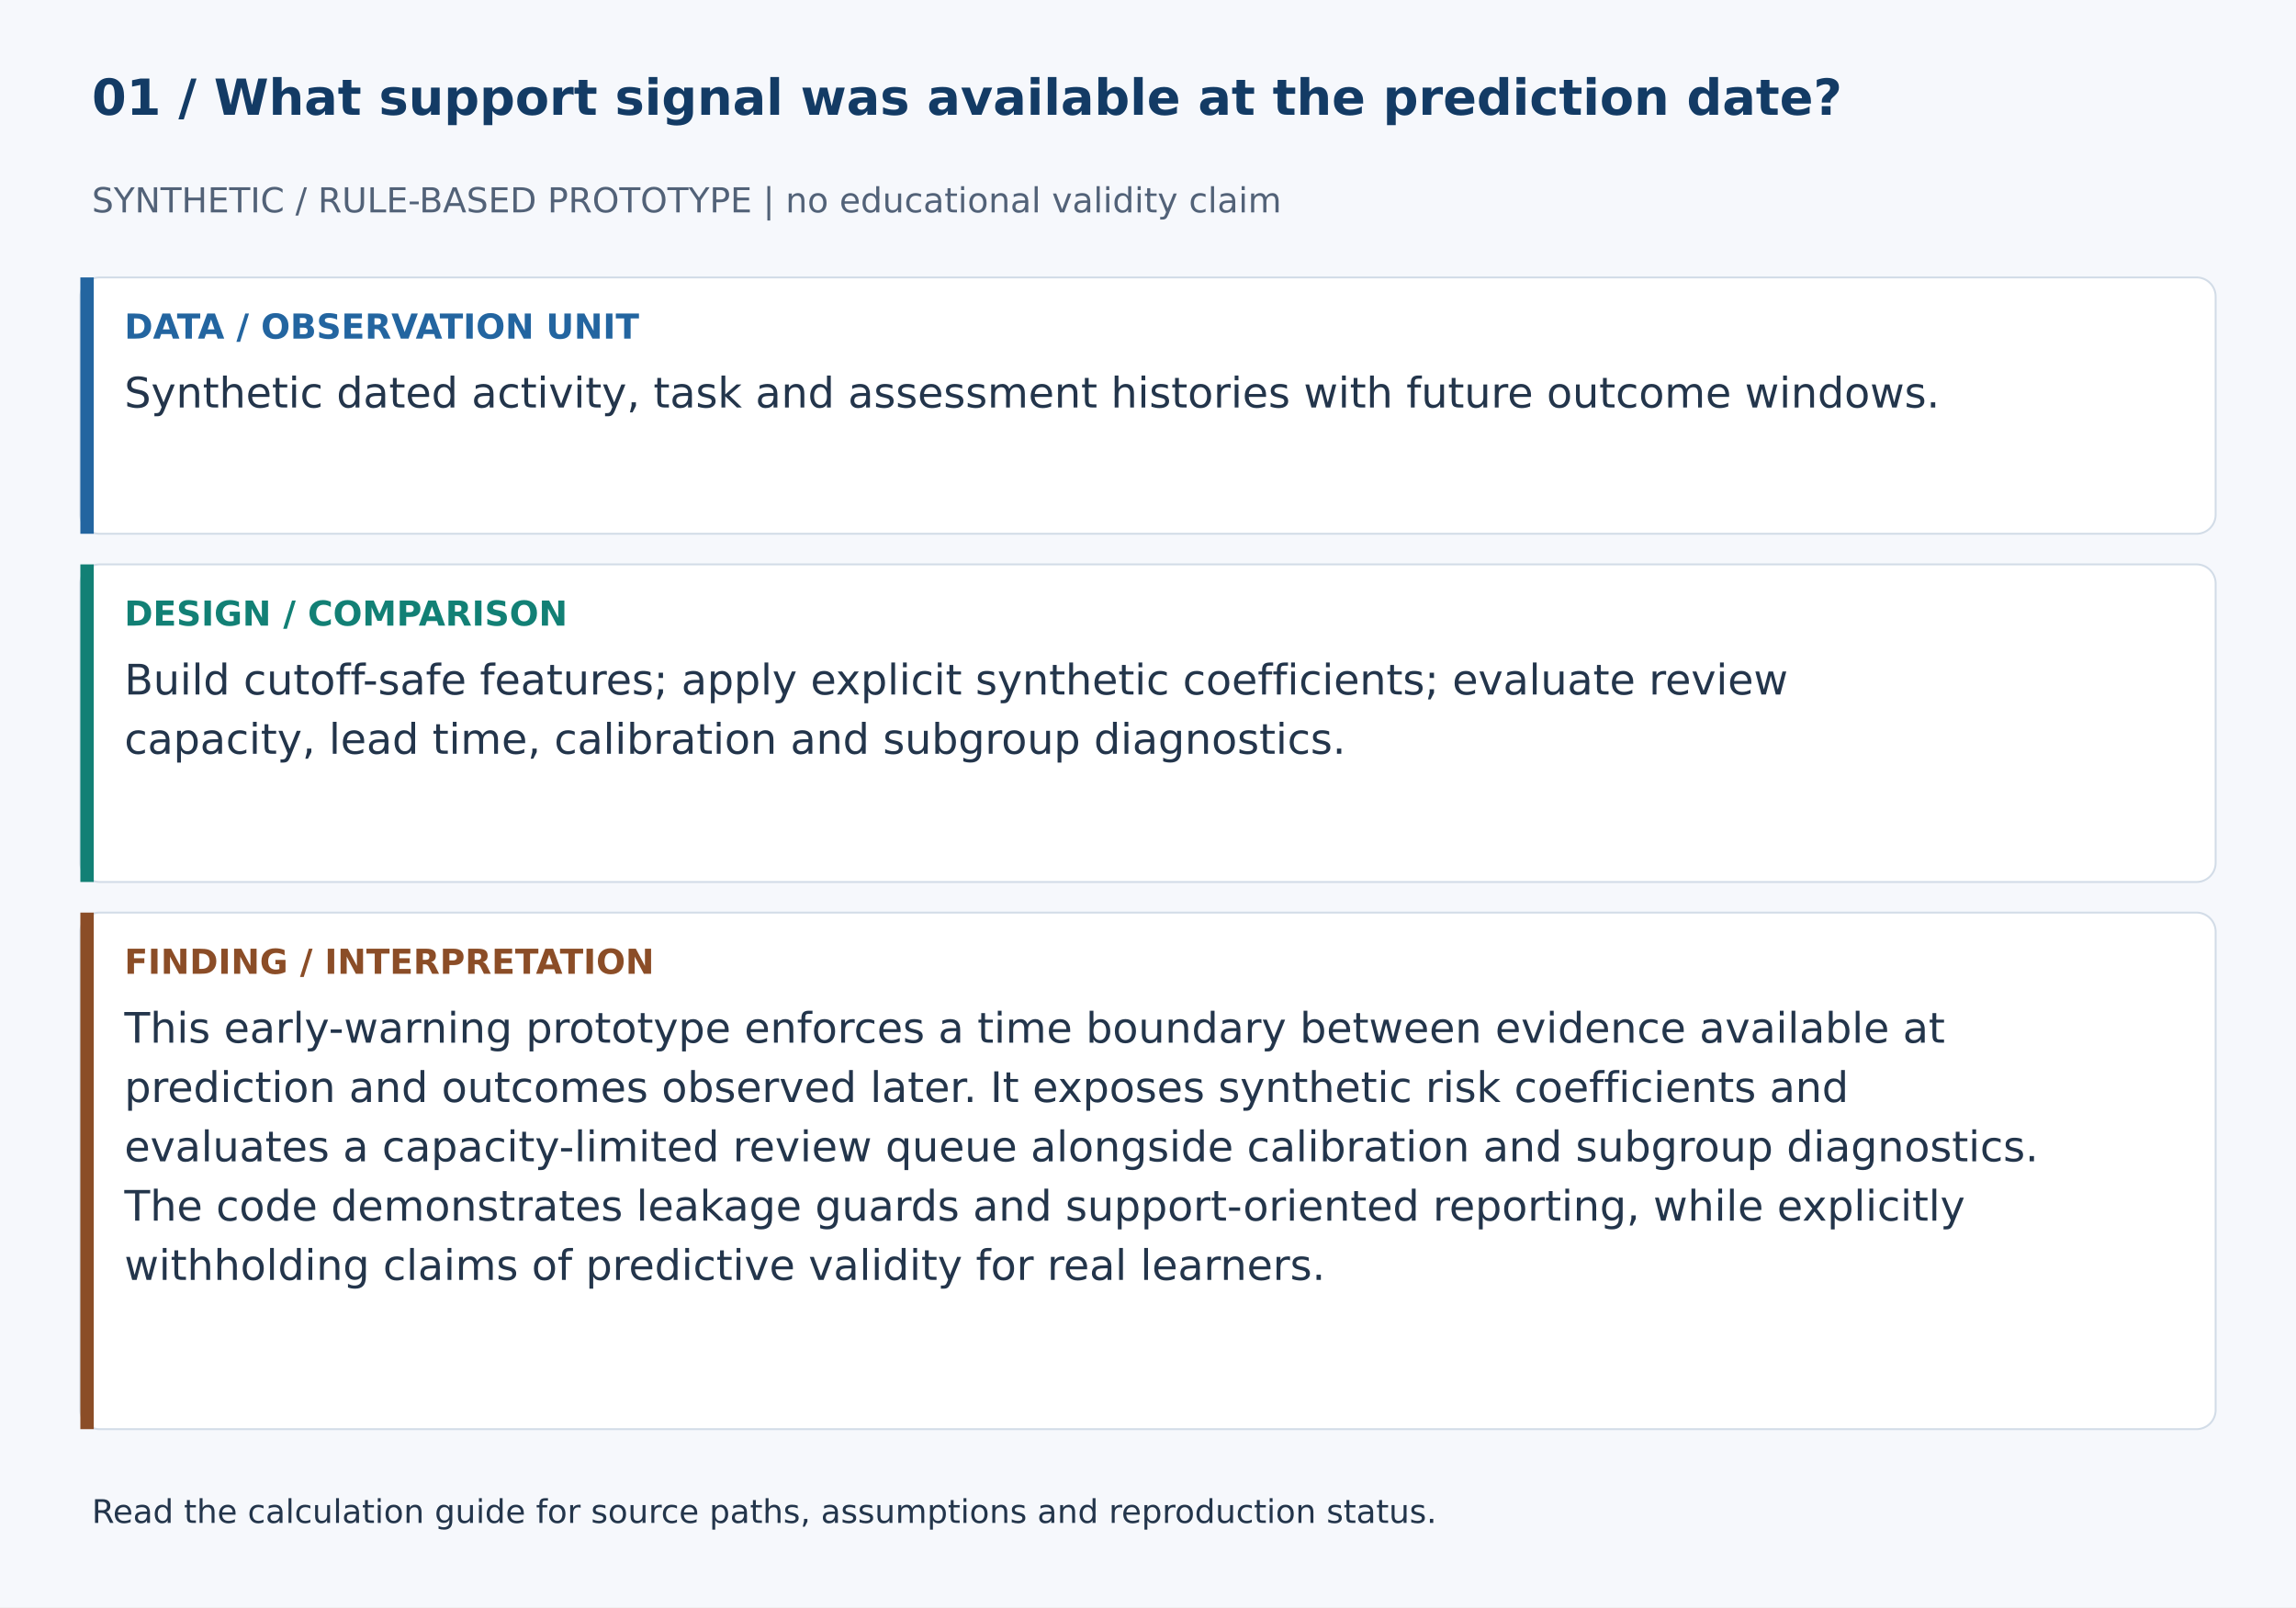
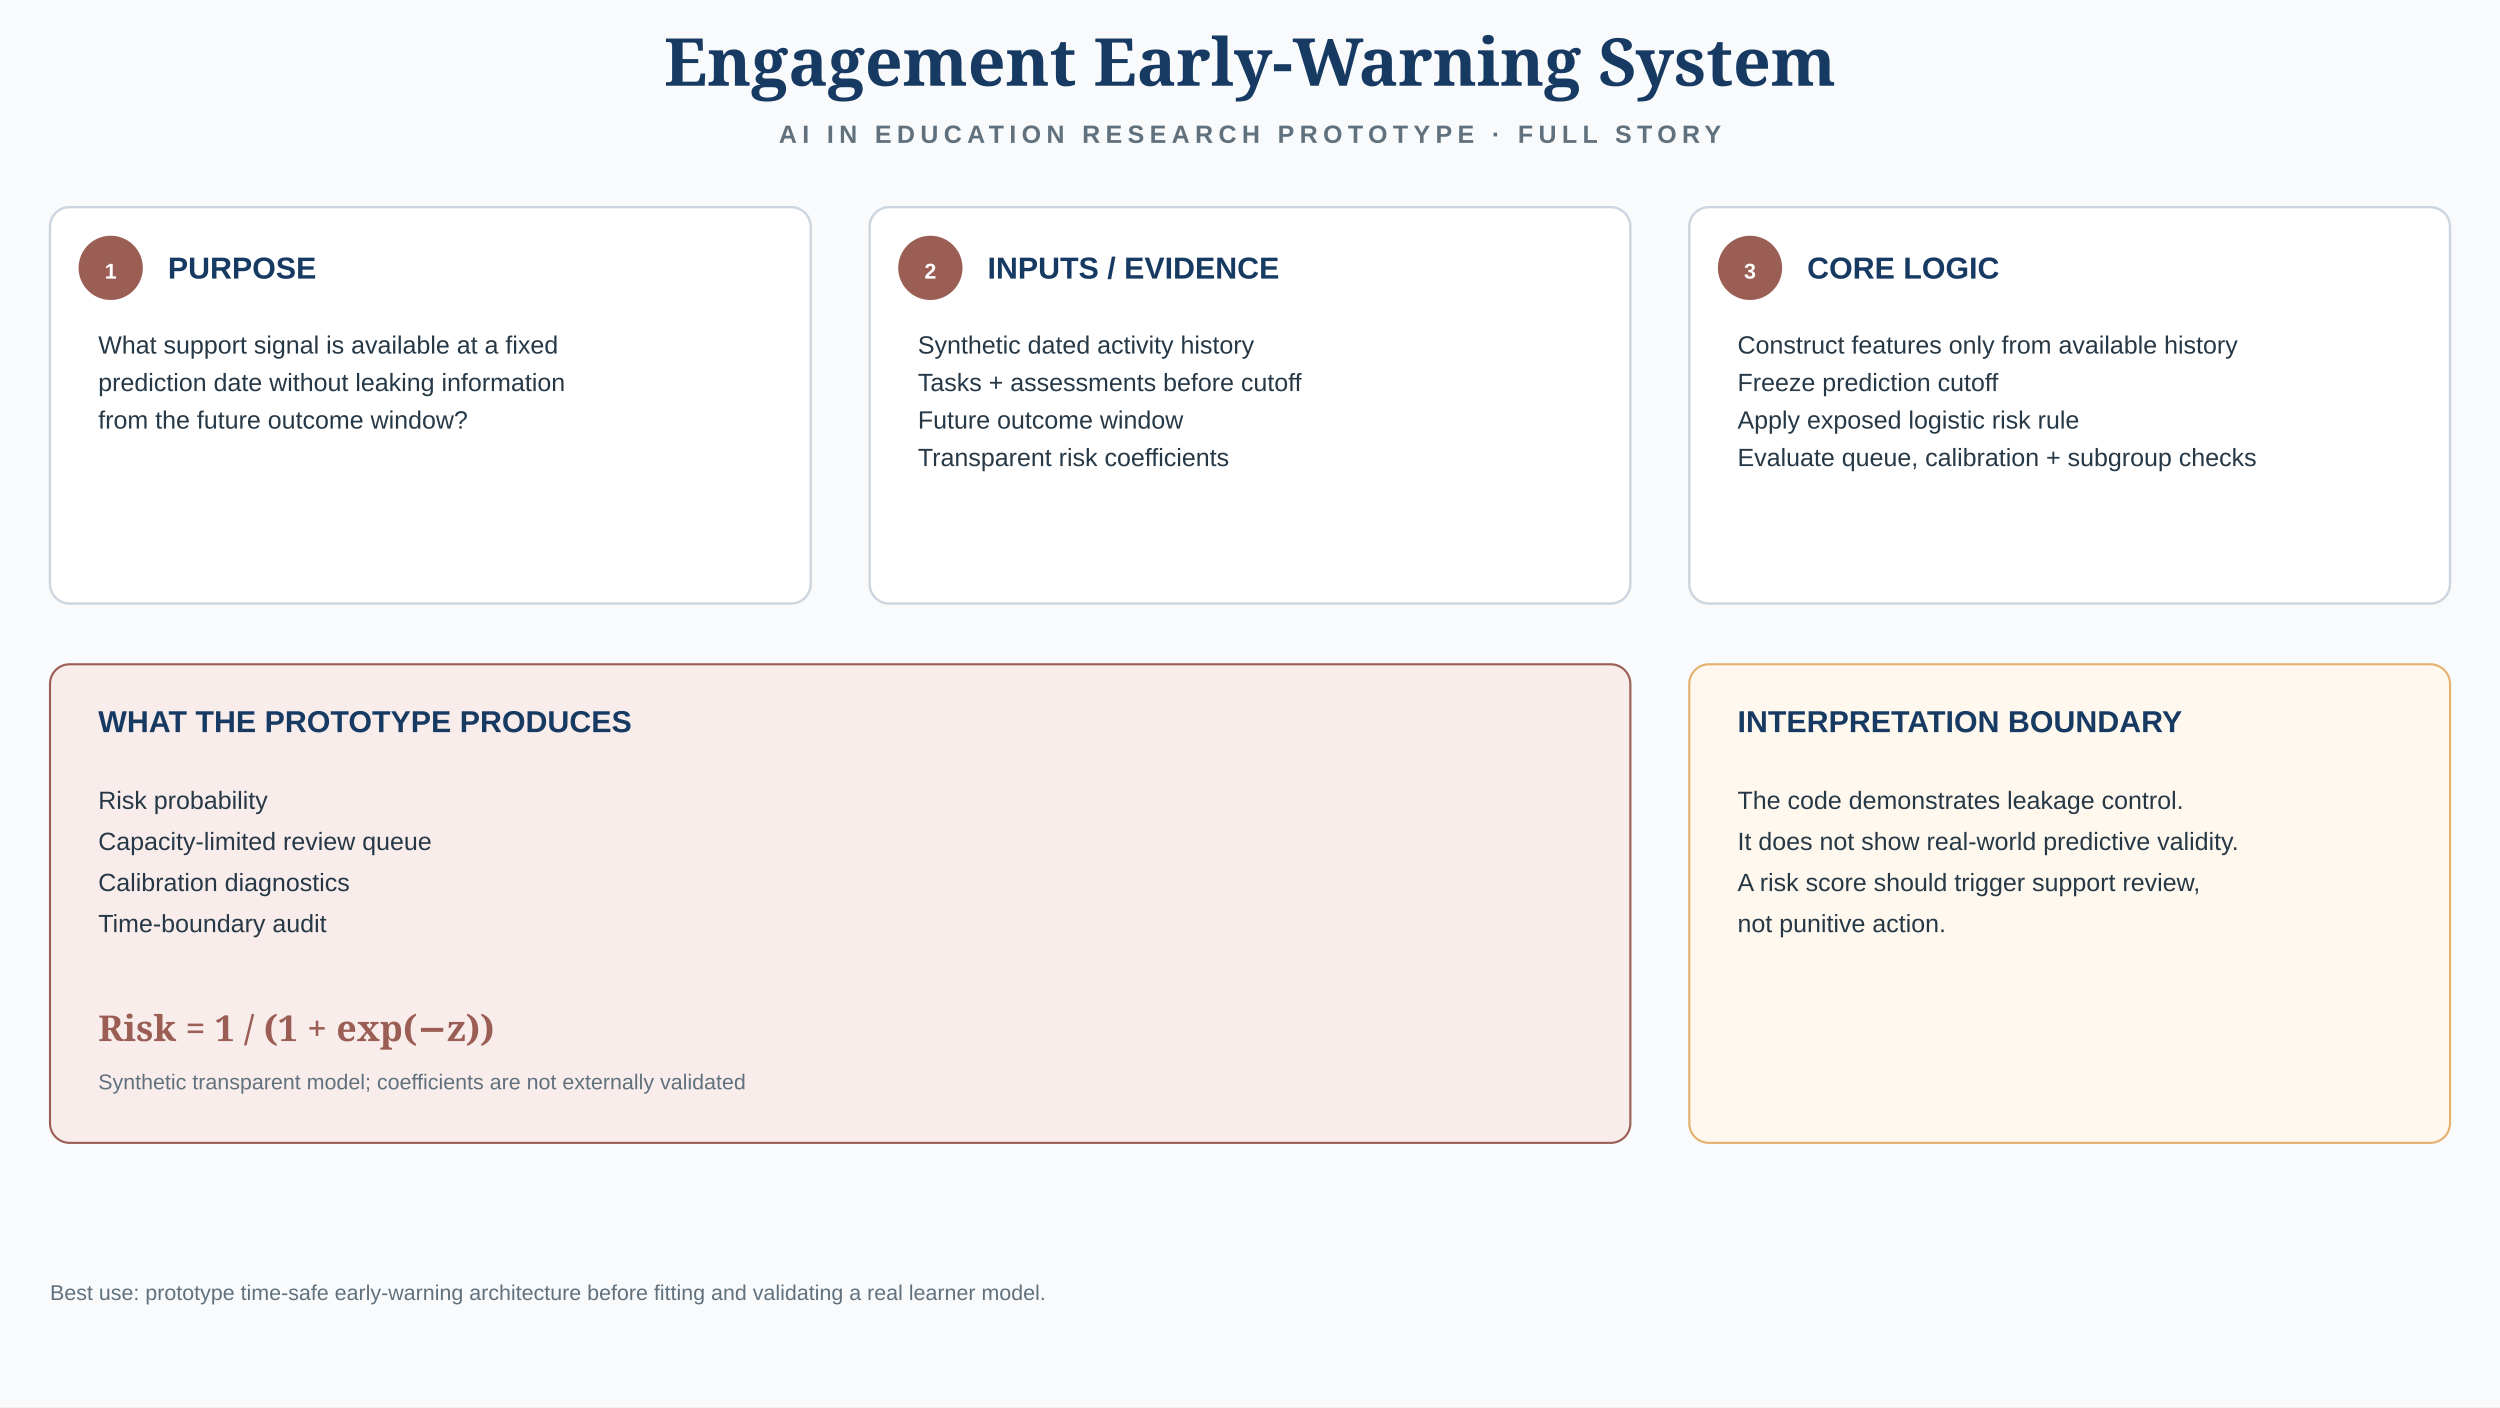
- <svg xmlns="http://www.w3.org/2000/svg" width="1200" height="840" viewBox="0 0 1200 840" role="img">
-   <rect width="1200" height="840" fill="#f6f8fc" />
-   <text x="48" y="60" font-family="DejaVu Sans,Arial,sans-serif" font-size="26" fill="#133b65" font-weight="700">01 / What support signal was available at the prediction date?</text>
-   <text x="48" y="111" font-family="DejaVu Sans,Arial,sans-serif" font-size="18" fill="#526278" font-weight="400">SYNTHETIC / RULE-BASED PROTOTYPE | no educational validity claim</text>
-   <rect x="42" y="145" width="1116" height="134" rx="10" fill="white" stroke="#d2dce7" />
-   <rect x="42" y="145" width="7" height="134" fill="#2365a0" />
-   <text x="65" y="177" font-family="DejaVu Sans,Arial,sans-serif" font-size="18" fill="#2365a0" font-weight="700">DATA / OBSERVATION UNIT</text>
-   <text x="65" y="213" font-family="DejaVu Sans,Arial,sans-serif" font-size="22" fill="#23354b" font-weight="400">Synthetic dated activity, task and assessment histories with future outcome windows.</text>
-   <rect x="42" y="295" width="1116" height="166" rx="10" fill="white" stroke="#d2dce7" />
-   <rect x="42" y="295" width="7" height="166" fill="#128075" />
-   <text x="65" y="327" font-family="DejaVu Sans,Arial,sans-serif" font-size="18" fill="#128075" font-weight="700">DESIGN / COMPARISON</text>
-   <text x="65" y="363" font-family="DejaVu Sans,Arial,sans-serif" font-size="22" fill="#23354b" font-weight="400">Build cutoff-safe features; apply explicit synthetic coefficients; evaluate review</text>
-   <text x="65" y="394" font-family="DejaVu Sans,Arial,sans-serif" font-size="22" fill="#23354b" font-weight="400">capacity, lead time, calibration and subgroup diagnostics.</text>
-   <rect x="42" y="477" width="1116" height="270" rx="10" fill="white" stroke="#d2dce7" />
-   <rect x="42" y="477" width="7" height="270" fill="#8b4d27" />
-   <text x="65" y="509" font-family="DejaVu Sans,Arial,sans-serif" font-size="18" fill="#8b4d27" font-weight="700">FINDING / INTERPRETATION</text>
-   <text x="65" y="545" font-family="DejaVu Sans,Arial,sans-serif" font-size="22" fill="#23354b" font-weight="400">This early-warning prototype enforces a time boundary between evidence available at</text>
-   <text x="65" y="576" font-family="DejaVu Sans,Arial,sans-serif" font-size="22" fill="#23354b" font-weight="400">prediction and outcomes observed later. It exposes synthetic risk coefficients and</text>
-   <text x="65" y="607" font-family="DejaVu Sans,Arial,sans-serif" font-size="22" fill="#23354b" font-weight="400">evaluates a capacity-limited review queue alongside calibration and subgroup diagnostics.</text>
-   <text x="65" y="638" font-family="DejaVu Sans,Arial,sans-serif" font-size="22" fill="#23354b" font-weight="400">The code demonstrates leakage guards and support-oriented reporting, while explicitly</text>
-   <text x="65" y="669" font-family="DejaVu Sans,Arial,sans-serif" font-size="22" fill="#23354b" font-weight="400">withholding claims of predictive validity for real learners.</text>
-   <text x="48" y="796" font-family="DejaVu Sans,Arial,sans-serif" font-size="17" fill="#23354b" font-weight="400">Read the calculation guide for source paths, assumptions and reproduction status.</text>
+ <svg xmlns="http://www.w3.org/2000/svg" viewBox="0 0 1400 788">
+   <rect width="1400" height="788" fill="#F8FAFC" />
+   <style>.t{font:700 37px Georgia;fill:#173A63}.s{font:600 14px Arial;fill:#60717D;letter-spacing:3px}.h{font:700 17px Arial;fill:#173A63}.b{font:14px Arial;fill:#263846}.sm{font:12px Arial;fill:#60717D}.c{fill:#fff;stroke:#CBD6E0;stroke-width:1.35}.a{fill:#9A5E55}.soft{fill:#F9EDEC;stroke:#9A5E55;stroke-width:1.2}.w{fill:#FFF8EE;stroke:#E4B16F;stroke-width:1.2}.m{font:700 20px Georgia;fill:#9A5E55}</style>
+   <text x="700" y="48" text-anchor="middle" class="t">Engagement Early-Warning System</text>
+   <text x="700" y="80" text-anchor="middle" class="s">AI IN EDUCATION RESEARCH PROTOTYPE · FULL STORY</text>
+   <rect x="28" y="116" width="426" height="222" rx="11" class="c" />
+   <circle cx="62" cy="150" r="18" class="a" />
+   <text x="62" y="156" text-anchor="middle" fill="#fff" font-family="Arial" font-weight="700">1</text>
+   <text x="94" y="156" class="h">PURPOSE</text>
+   <text x="55" y="198" class="b">
+     <tspan x="55">What support signal is available at a fixed</tspan>
+     <tspan x="55" dy="21">prediction date without leaking information</tspan>
+     <tspan x="55" dy="21">from the future outcome window?</tspan>
+   </text>
+   <rect x="487" y="116" width="426" height="222" rx="11" class="c" />
+   <circle cx="521" cy="150" r="18" class="a" />
+   <text x="521" y="156" text-anchor="middle" fill="#fff" font-family="Arial" font-weight="700">2</text>
+   <text x="553" y="156" class="h">INPUTS / EVIDENCE</text>
+   <text x="514" y="198" class="b">
+     <tspan x="514">Synthetic dated activity history</tspan>
+     <tspan x="514" dy="21">Tasks + assessments before cutoff</tspan>
+     <tspan x="514" dy="21">Future outcome window</tspan>
+     <tspan x="514" dy="21">Transparent risk coefficients</tspan>
+   </text>
+   <rect x="946" y="116" width="426" height="222" rx="11" class="c" />
+   <circle cx="980" cy="150" r="18" class="a" />
+   <text x="980" y="156" text-anchor="middle" fill="#fff" font-family="Arial" font-weight="700">3</text>
+   <text x="1012" y="156" class="h">CORE LOGIC</text>
+   <text x="973" y="198" class="b">
+     <tspan x="973">Construct features only from available history</tspan>
+     <tspan x="973" dy="21">Freeze prediction cutoff</tspan>
+     <tspan x="973" dy="21">Apply exposed logistic risk rule</tspan>
+     <tspan x="973" dy="21">Evaluate queue, calibration + subgroup checks</tspan>
+   </text>
+   <rect x="28" y="372" width="885" height="268" rx="11" class="soft" />
+   <text x="55" y="410" class="h">WHAT THE PROTOTYPE PRODUCES</text>
+   <text x="55" y="453" class="b">
+     <tspan x="55">Risk probability</tspan>
+     <tspan x="55" dy="23">Capacity-limited review queue</tspan>
+     <tspan x="55" dy="23">Calibration diagnostics</tspan>
+     <tspan x="55" dy="23">Time-boundary audit</tspan>
+   </text>
+   <text x="55" y="583" class="m">Risk = 1 / (1 + exp(−z))</text>
+   <text x="55" y="610" class="sm">Synthetic transparent model; coefficients are not externally validated</text>
+   <rect x="946" y="372" width="426" height="268" rx="11" class="w" />
+   <text x="973" y="410" class="h">INTERPRETATION BOUNDARY</text>
+   <text x="973" y="453" class="b">
+     <tspan x="973">The code demonstrates leakage control.</tspan>
+     <tspan x="973" dy="23">It does not show real-world predictive validity.</tspan>
+     <tspan x="973" dy="23">A risk score should trigger support review,</tspan>
+     <tspan x="973" dy="23">not punitive action.</tspan>
+   </text>
+   <text x="28" y="728" class="sm">Best use: prototype time-safe early-warning architecture before fitting and validating a real learner model.</text>
</svg>
